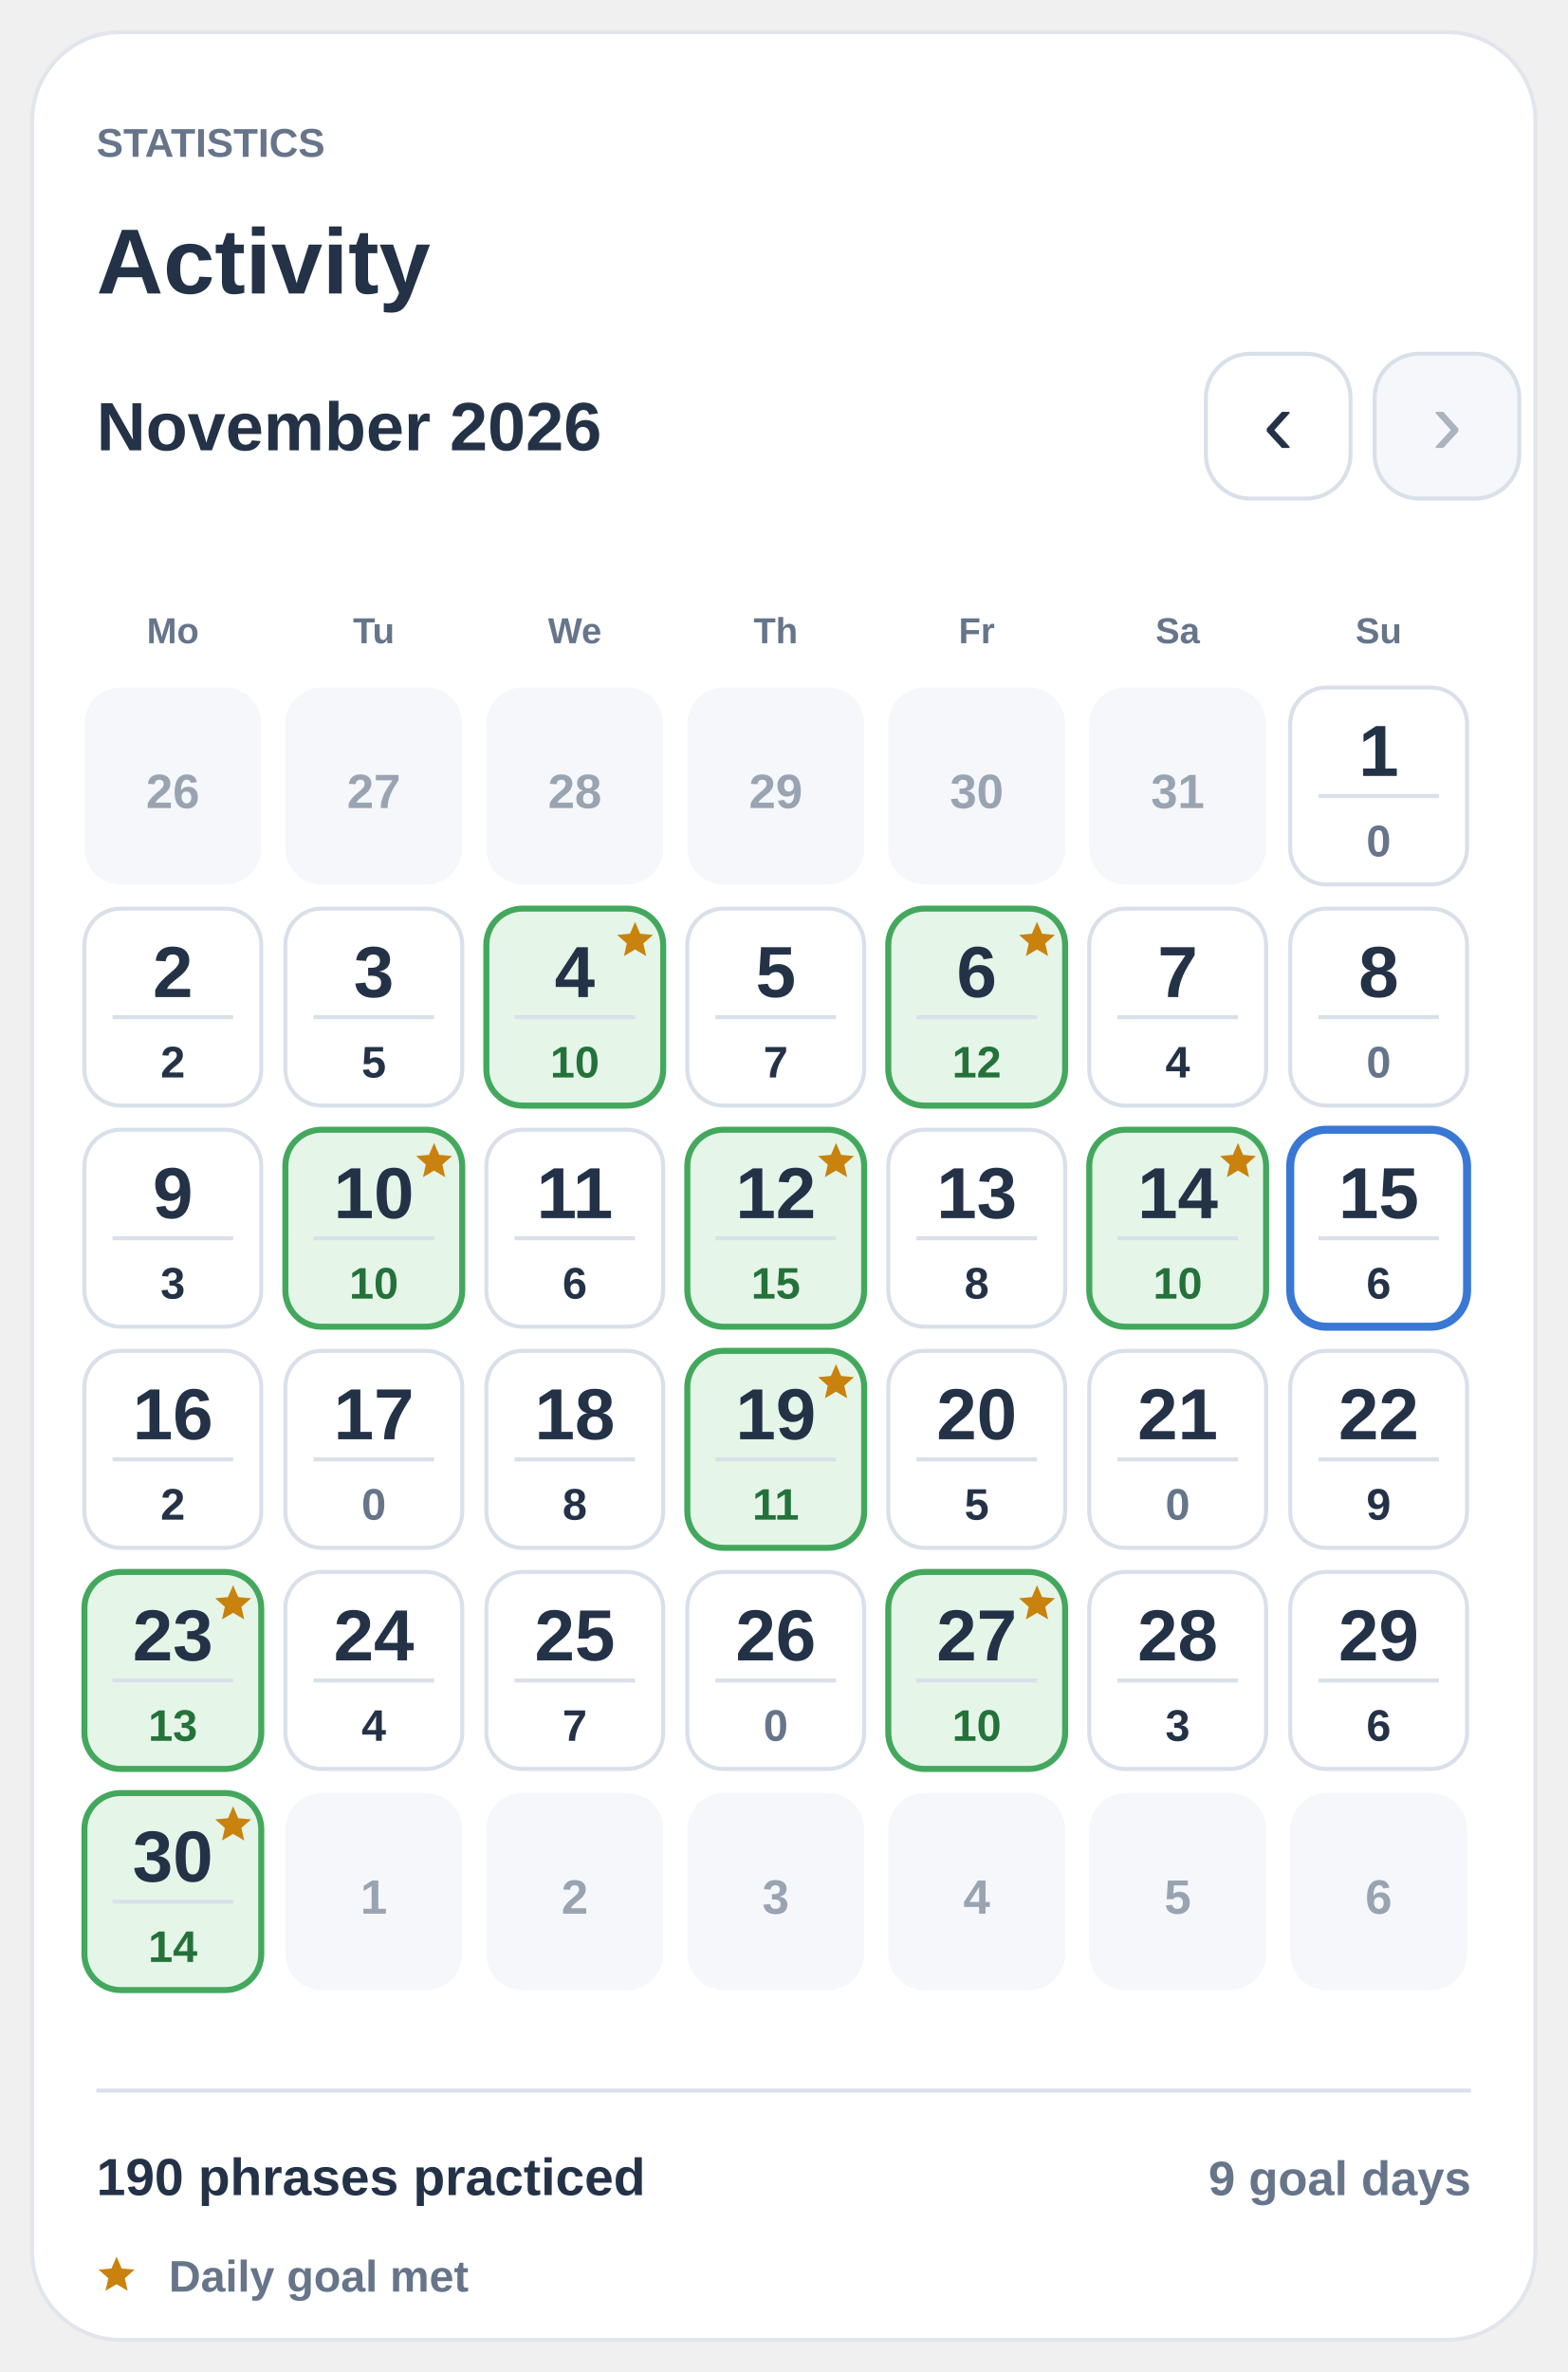
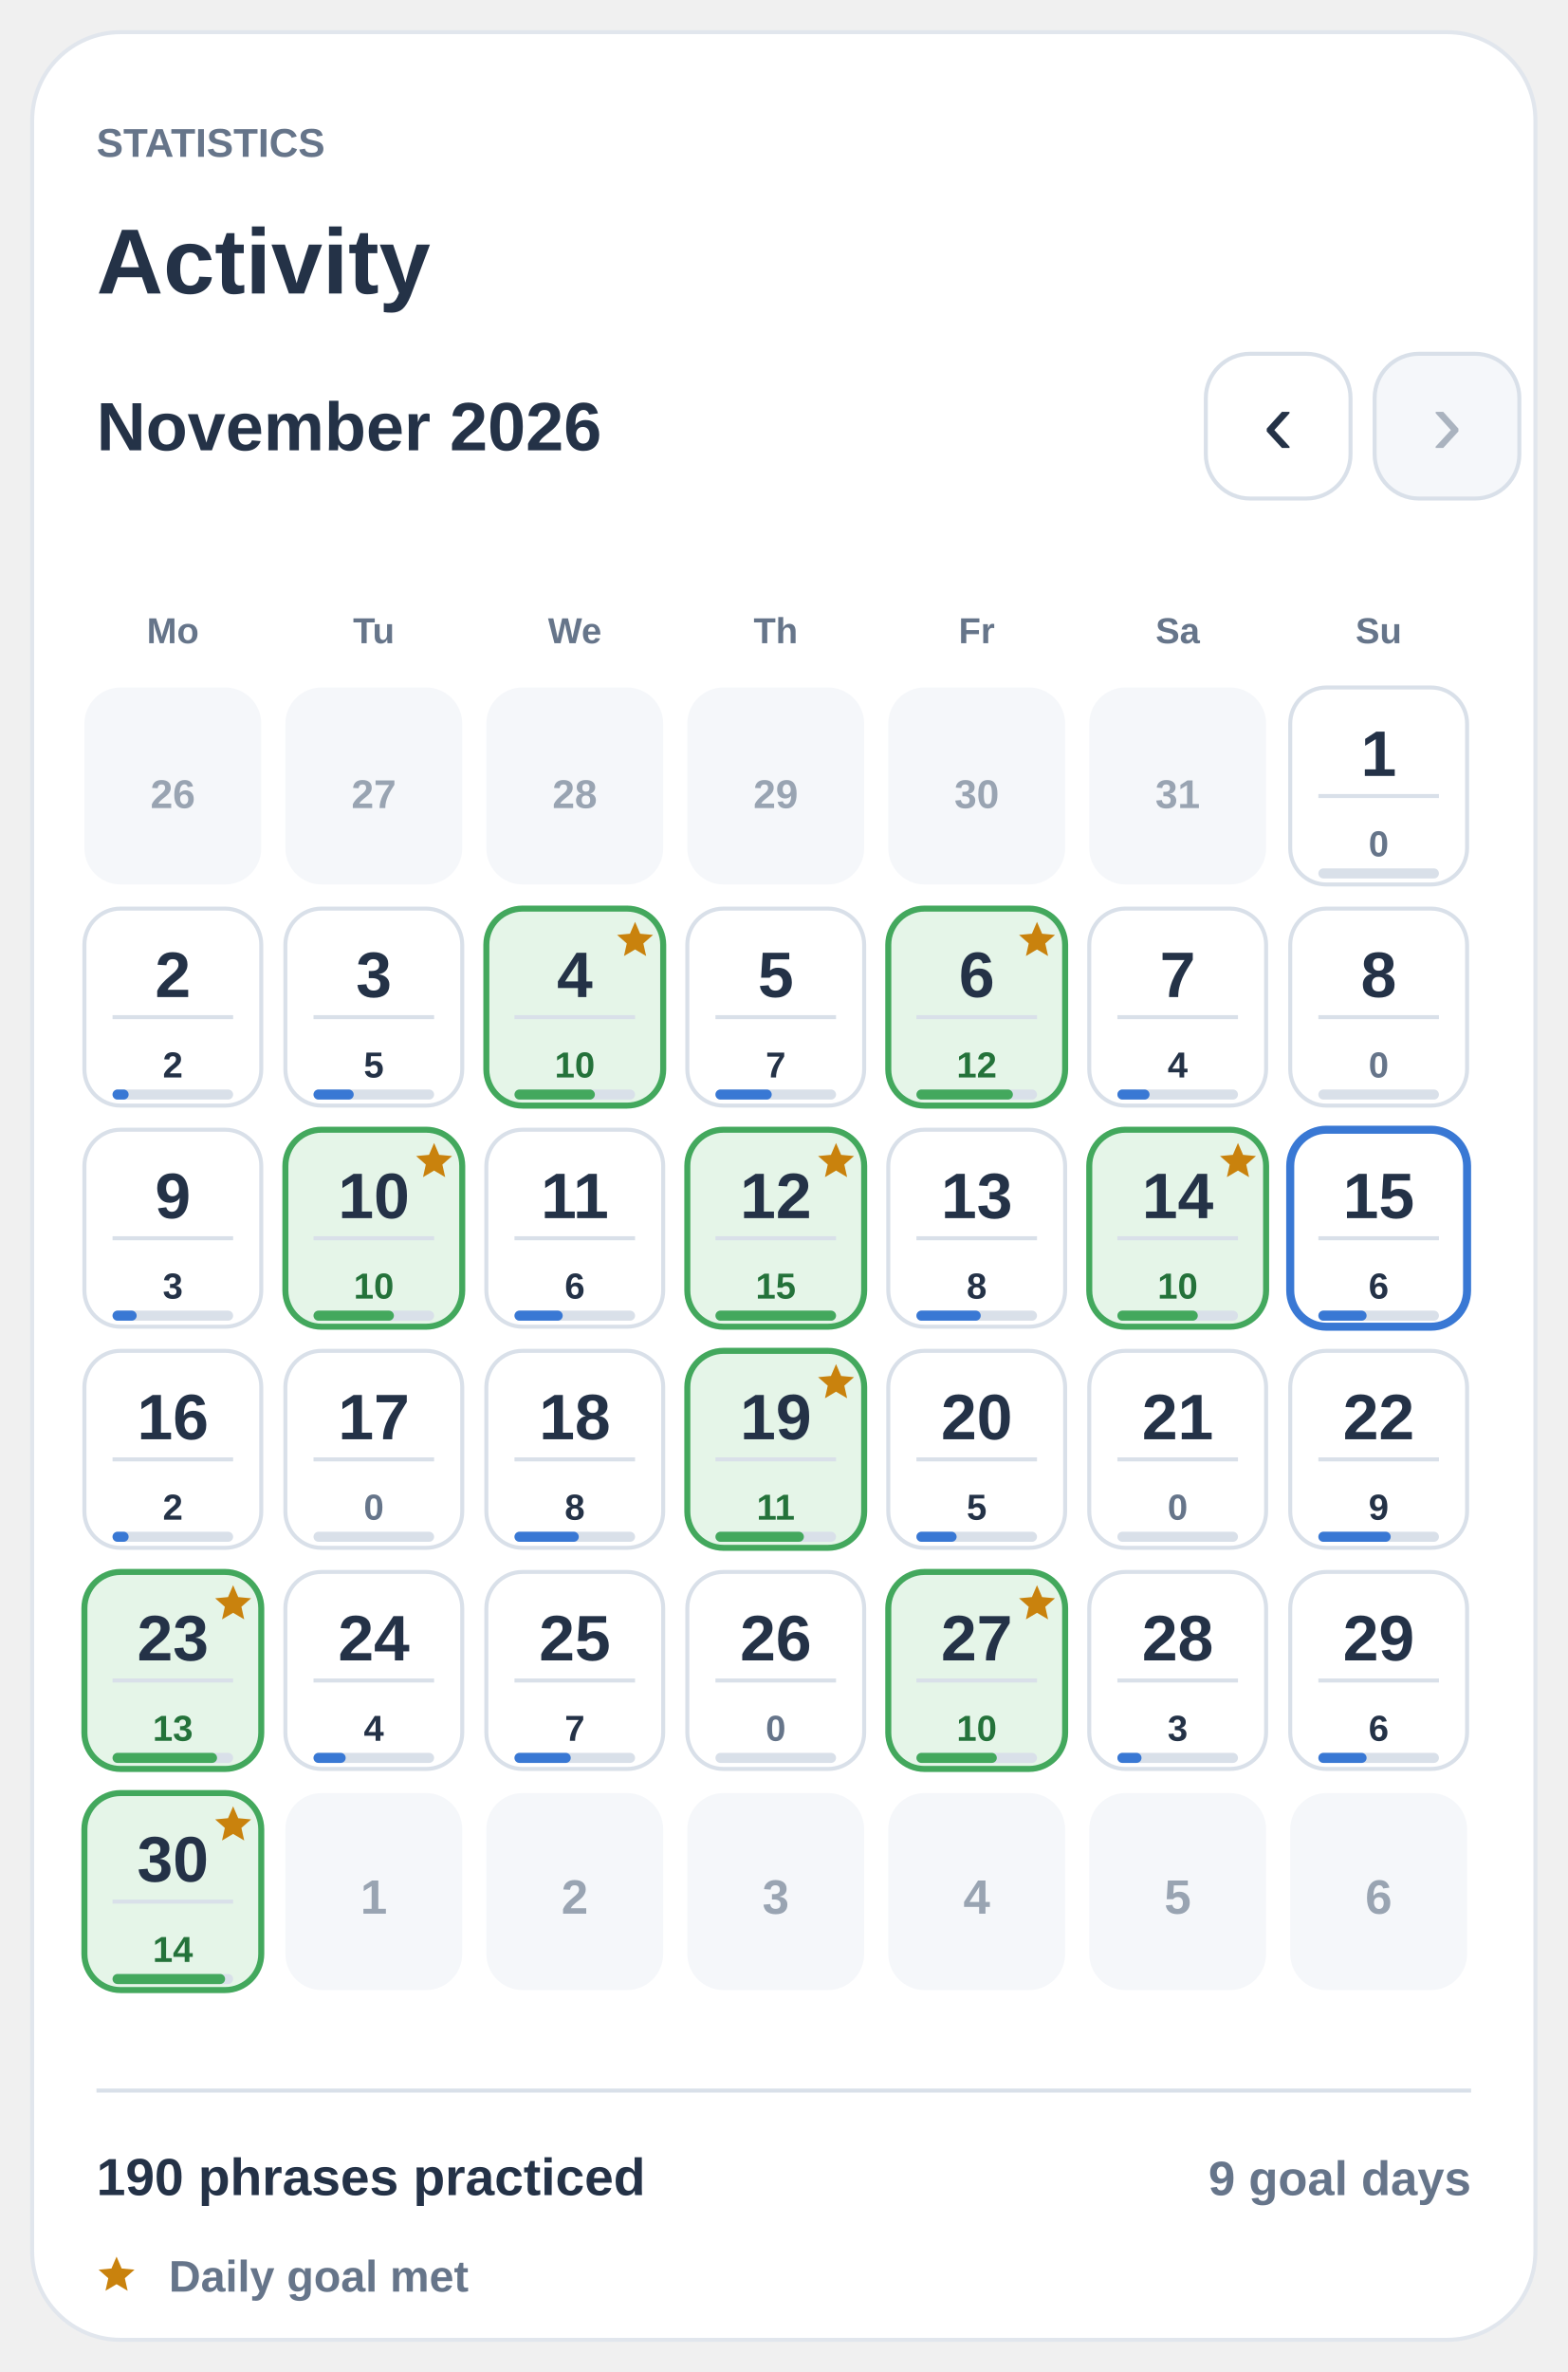
<svg xmlns="http://www.w3.org/2000/svg" viewBox="0 0 390 590" role="img" aria-labelledby="title description">
  <rect x="8" y="8" width="374" height="574" rx="22" fill="#ffffff" stroke="#e1e6ed" />
  <text x="24" y="39" fill="#66758a" font-family="Arial,sans-serif" font-size="10" font-weight="700" text-anchor="start">STATISTICS</text>
  <text x="24" y="73" fill="#243247" font-family="Arial,sans-serif" font-size="23" font-weight="700" text-anchor="start">Activity</text>
  <text x="24" y="112" fill="#243247" font-family="Arial,sans-serif" font-size="17" font-weight="700" text-anchor="start">November 2026</text>
  <g role="group" aria-label="Month navigation">
    <rect x="300" y="88" width="36" height="36" rx="11" fill="#ffffff" stroke="#d9e0e9" />
    <text x="318" y="113" fill="#243247" font-family="Arial,sans-serif" font-size="23" font-weight="400" text-anchor="middle">‹</text>
    <rect x="342" y="88" width="36" height="36" rx="11" fill="#f5f7fa" stroke="#d9e0e9" />
    <text x="360" y="113" fill="#aab3bf" font-family="Arial,sans-serif" font-size="23" font-weight="400" text-anchor="middle">›</text>
  </g>
  <g role="grid" aria-label="November 2026 practice activity">
    <text x="43" y="160" fill="#66758a" font-family="Arial,sans-serif" font-size="9" font-weight="700" text-anchor="middle">Mo</text>
    <text x="93" y="160" fill="#66758a" font-family="Arial,sans-serif" font-size="9" font-weight="700" text-anchor="middle">Tu</text>
    <text x="143" y="160" fill="#66758a" font-family="Arial,sans-serif" font-size="9" font-weight="700" text-anchor="middle">We</text>
    <text x="193" y="160" fill="#66758a" font-family="Arial,sans-serif" font-size="9" font-weight="700" text-anchor="middle">Th</text>
    <text x="243" y="160" fill="#66758a" font-family="Arial,sans-serif" font-size="9" font-weight="700" text-anchor="middle">Fr</text>
    <text x="293" y="160" fill="#66758a" font-family="Arial,sans-serif" font-size="9" font-weight="700" text-anchor="middle">Sa</text>
    <text x="343" y="160" fill="#66758a" font-family="Arial,sans-serif" font-size="9" font-weight="700" text-anchor="middle">Su</text>
    <rect x="21" y="171" width="44" height="49" rx="9" fill="#f5f7fa" />
-     <text x="43" y="201" fill="#99a4b2" font-family="Arial,sans-serif" font-size="12" font-weight="600" text-anchor="middle">26</text>
+     <text x="43" y="201" fill="#99a4b2" font-family="Arial,sans-serif" font-size="10" font-weight="600" text-anchor="middle">26</text>
    <rect x="71" y="171" width="44" height="49" rx="9" fill="#f5f7fa" />
-     <text x="93" y="201" fill="#99a4b2" font-family="Arial,sans-serif" font-size="12" font-weight="600" text-anchor="middle">27</text>
+     <text x="93" y="201" fill="#99a4b2" font-family="Arial,sans-serif" font-size="10" font-weight="600" text-anchor="middle">27</text>
    <rect x="121" y="171" width="44" height="49" rx="9" fill="#f5f7fa" />
-     <text x="143" y="201" fill="#99a4b2" font-family="Arial,sans-serif" font-size="12" font-weight="600" text-anchor="middle">28</text>
+     <text x="143" y="201" fill="#99a4b2" font-family="Arial,sans-serif" font-size="10" font-weight="600" text-anchor="middle">28</text>
    <rect x="171" y="171" width="44" height="49" rx="9" fill="#f5f7fa" />
-     <text x="193" y="201" fill="#99a4b2" font-family="Arial,sans-serif" font-size="12" font-weight="600" text-anchor="middle">29</text>
+     <text x="193" y="201" fill="#99a4b2" font-family="Arial,sans-serif" font-size="10" font-weight="600" text-anchor="middle">29</text>
    <rect x="221" y="171" width="44" height="49" rx="9" fill="#f5f7fa" />
-     <text x="243" y="201" fill="#99a4b2" font-family="Arial,sans-serif" font-size="12" font-weight="600" text-anchor="middle">30</text>
+     <text x="243" y="201" fill="#99a4b2" font-family="Arial,sans-serif" font-size="10" font-weight="600" text-anchor="middle">30</text>
    <rect x="271" y="171" width="44" height="49" rx="9" fill="#f5f7fa" />
-     <text x="293" y="201" fill="#99a4b2" font-family="Arial,sans-serif" font-size="12" font-weight="600" text-anchor="middle">31</text>
+     <text x="293" y="201" fill="#99a4b2" font-family="Arial,sans-serif" font-size="10" font-weight="600" text-anchor="middle">31</text>
    <g role="gridcell" aria-label="November 1: 0 phrases">
      <rect x="321" y="171" width="44" height="49" rx="9" fill="#ffffff" stroke="#d9e0e9" stroke-width="1" />
-       <text x="343" y="193" fill="#243247" font-family="Arial,sans-serif" font-size="18" font-weight="700" text-anchor="middle">1</text>
+       <text x="343" y="193" fill="#243247" font-family="Arial,sans-serif" font-size="16" font-weight="700" text-anchor="middle">1</text>
      <path d="M328 198H358" stroke="#d9e0e9" />
-       <text x="343" y="213" fill="#66758a" font-family="Arial,sans-serif" font-size="11" font-weight="600" text-anchor="middle">0</text>
+       <text x="343" y="213" fill="#66758a" font-family="Arial,sans-serif" font-size="9" font-weight="600" text-anchor="middle">0</text>
+       <rect x="328" y="216" width="30" height="2.5" rx="1.25" fill="#d9e0e9" />
+       <rect x="328" y="216" width="0.0" height="2.5" rx="1.25" fill="#3978d4" />
    </g>
    <g role="gridcell" aria-label="November 2: 2 phrases">
      <rect x="21" y="226" width="44" height="49" rx="9" fill="#ffffff" stroke="#d9e0e9" stroke-width="1" />
-       <text x="43" y="248" fill="#243247" font-family="Arial,sans-serif" font-size="18" font-weight="700" text-anchor="middle">2</text>
+       <text x="43" y="248" fill="#243247" font-family="Arial,sans-serif" font-size="16" font-weight="700" text-anchor="middle">2</text>
      <path d="M28 253H58" stroke="#d9e0e9" />
-       <text x="43" y="268" fill="#243247" font-family="Arial,sans-serif" font-size="11" font-weight="600" text-anchor="middle">2</text>
+       <text x="43" y="268" fill="#243247" font-family="Arial,sans-serif" font-size="9" font-weight="600" text-anchor="middle">2</text>
+       <rect x="28" y="271" width="30" height="2.5" rx="1.25" fill="#d9e0e9" />
+       <rect x="28" y="271" width="4.0" height="2.5" rx="1.25" fill="#3978d4" />
    </g>
    <g role="gridcell" aria-label="November 3: 5 phrases">
      <rect x="71" y="226" width="44" height="49" rx="9" fill="#ffffff" stroke="#d9e0e9" stroke-width="1" />
-       <text x="93" y="248" fill="#243247" font-family="Arial,sans-serif" font-size="18" font-weight="700" text-anchor="middle">3</text>
+       <text x="93" y="248" fill="#243247" font-family="Arial,sans-serif" font-size="16" font-weight="700" text-anchor="middle">3</text>
      <path d="M78 253H108" stroke="#d9e0e9" />
-       <text x="93" y="268" fill="#243247" font-family="Arial,sans-serif" font-size="11" font-weight="600" text-anchor="middle">5</text>
+       <text x="93" y="268" fill="#243247" font-family="Arial,sans-serif" font-size="9" font-weight="600" text-anchor="middle">5</text>
+       <rect x="78" y="271" width="30" height="2.5" rx="1.25" fill="#d9e0e9" />
+       <rect x="78" y="271" width="10.0" height="2.5" rx="1.25" fill="#3978d4" />
    </g>
    <g role="gridcell" aria-label="November 4: 10 phrases, daily goal met">
      <rect x="121" y="226" width="44" height="49" rx="9" fill="#e5f5e8" stroke="#43a85d" stroke-width="1.5" />
-       <text x="143" y="248" fill="#243247" font-family="Arial,sans-serif" font-size="18" font-weight="700" text-anchor="middle">4</text>
+       <text x="143" y="248" fill="#243247" font-family="Arial,sans-serif" font-size="16" font-weight="700" text-anchor="middle">4</text>
      <path d="M128 253H158" stroke="#d9e0e9" />
-       <text x="143" y="268" fill="#24723a" font-family="Arial,sans-serif" font-size="11" font-weight="600" text-anchor="middle">10</text>
+       <text x="143" y="268" fill="#24723a" font-family="Arial,sans-serif" font-size="9" font-weight="600" text-anchor="middle">10</text>
      <polygon points="158.00,229.30 159.27,232.25 162.47,232.55 160.06,234.67 160.76,237.80 158.00,236.16 155.24,237.80 155.94,234.67 153.53,232.55 156.73,232.25" fill="#c9820d" aria-hidden="true" />
+       <rect x="128" y="271" width="30" height="2.5" rx="1.25" fill="#d9e0e9" />
+       <rect x="128" y="271" width="20.0" height="2.5" rx="1.25" fill="#43a85d" />
    </g>
    <g role="gridcell" aria-label="November 5: 7 phrases">
      <rect x="171" y="226" width="44" height="49" rx="9" fill="#ffffff" stroke="#d9e0e9" stroke-width="1" />
-       <text x="193" y="248" fill="#243247" font-family="Arial,sans-serif" font-size="18" font-weight="700" text-anchor="middle">5</text>
+       <text x="193" y="248" fill="#243247" font-family="Arial,sans-serif" font-size="16" font-weight="700" text-anchor="middle">5</text>
      <path d="M178 253H208" stroke="#d9e0e9" />
-       <text x="193" y="268" fill="#243247" font-family="Arial,sans-serif" font-size="11" font-weight="600" text-anchor="middle">7</text>
+       <text x="193" y="268" fill="#243247" font-family="Arial,sans-serif" font-size="9" font-weight="600" text-anchor="middle">7</text>
+       <rect x="178" y="271" width="30" height="2.5" rx="1.25" fill="#d9e0e9" />
+       <rect x="178" y="271" width="14.0" height="2.5" rx="1.25" fill="#3978d4" />
    </g>
    <g role="gridcell" aria-label="November 6: 12 phrases, daily goal met">
      <rect x="221" y="226" width="44" height="49" rx="9" fill="#e5f5e8" stroke="#43a85d" stroke-width="1.5" />
-       <text x="243" y="248" fill="#243247" font-family="Arial,sans-serif" font-size="18" font-weight="700" text-anchor="middle">6</text>
+       <text x="243" y="248" fill="#243247" font-family="Arial,sans-serif" font-size="16" font-weight="700" text-anchor="middle">6</text>
      <path d="M228 253H258" stroke="#d9e0e9" />
-       <text x="243" y="268" fill="#24723a" font-family="Arial,sans-serif" font-size="11" font-weight="600" text-anchor="middle">12</text>
+       <text x="243" y="268" fill="#24723a" font-family="Arial,sans-serif" font-size="9" font-weight="600" text-anchor="middle">12</text>
      <polygon points="258.00,229.30 259.27,232.25 262.47,232.55 260.06,234.67 260.76,237.80 258.00,236.16 255.24,237.80 255.94,234.67 253.53,232.55 256.73,232.25" fill="#c9820d" aria-hidden="true" />
+       <rect x="228" y="271" width="30" height="2.5" rx="1.25" fill="#d9e0e9" />
+       <rect x="228" y="271" width="24.0" height="2.5" rx="1.25" fill="#43a85d" />
    </g>
    <g role="gridcell" aria-label="November 7: 4 phrases">
      <rect x="271" y="226" width="44" height="49" rx="9" fill="#ffffff" stroke="#d9e0e9" stroke-width="1" />
-       <text x="293" y="248" fill="#243247" font-family="Arial,sans-serif" font-size="18" font-weight="700" text-anchor="middle">7</text>
+       <text x="293" y="248" fill="#243247" font-family="Arial,sans-serif" font-size="16" font-weight="700" text-anchor="middle">7</text>
      <path d="M278 253H308" stroke="#d9e0e9" />
-       <text x="293" y="268" fill="#243247" font-family="Arial,sans-serif" font-size="11" font-weight="600" text-anchor="middle">4</text>
+       <text x="293" y="268" fill="#243247" font-family="Arial,sans-serif" font-size="9" font-weight="600" text-anchor="middle">4</text>
+       <rect x="278" y="271" width="30" height="2.5" rx="1.25" fill="#d9e0e9" />
+       <rect x="278" y="271" width="8.0" height="2.5" rx="1.25" fill="#3978d4" />
    </g>
    <g role="gridcell" aria-label="November 8: 0 phrases">
      <rect x="321" y="226" width="44" height="49" rx="9" fill="#ffffff" stroke="#d9e0e9" stroke-width="1" />
-       <text x="343" y="248" fill="#243247" font-family="Arial,sans-serif" font-size="18" font-weight="700" text-anchor="middle">8</text>
+       <text x="343" y="248" fill="#243247" font-family="Arial,sans-serif" font-size="16" font-weight="700" text-anchor="middle">8</text>
      <path d="M328 253H358" stroke="#d9e0e9" />
-       <text x="343" y="268" fill="#66758a" font-family="Arial,sans-serif" font-size="11" font-weight="600" text-anchor="middle">0</text>
+       <text x="343" y="268" fill="#66758a" font-family="Arial,sans-serif" font-size="9" font-weight="600" text-anchor="middle">0</text>
+       <rect x="328" y="271" width="30" height="2.5" rx="1.25" fill="#d9e0e9" />
+       <rect x="328" y="271" width="0.0" height="2.5" rx="1.25" fill="#3978d4" />
    </g>
    <g role="gridcell" aria-label="November 9: 3 phrases">
      <rect x="21" y="281" width="44" height="49" rx="9" fill="#ffffff" stroke="#d9e0e9" stroke-width="1" />
-       <text x="43" y="303" fill="#243247" font-family="Arial,sans-serif" font-size="18" font-weight="700" text-anchor="middle">9</text>
+       <text x="43" y="303" fill="#243247" font-family="Arial,sans-serif" font-size="16" font-weight="700" text-anchor="middle">9</text>
      <path d="M28 308H58" stroke="#d9e0e9" />
-       <text x="43" y="323" fill="#243247" font-family="Arial,sans-serif" font-size="11" font-weight="600" text-anchor="middle">3</text>
+       <text x="43" y="323" fill="#243247" font-family="Arial,sans-serif" font-size="9" font-weight="600" text-anchor="middle">3</text>
+       <rect x="28" y="326" width="30" height="2.5" rx="1.25" fill="#d9e0e9" />
+       <rect x="28" y="326" width="6.0" height="2.5" rx="1.25" fill="#3978d4" />
    </g>
    <g role="gridcell" aria-label="November 10: 10 phrases, daily goal met">
      <rect x="71" y="281" width="44" height="49" rx="9" fill="#e5f5e8" stroke="#43a85d" stroke-width="1.5" />
-       <text x="93" y="303" fill="#243247" font-family="Arial,sans-serif" font-size="18" font-weight="700" text-anchor="middle">10</text>
+       <text x="93" y="303" fill="#243247" font-family="Arial,sans-serif" font-size="16" font-weight="700" text-anchor="middle">10</text>
      <path d="M78 308H108" stroke="#d9e0e9" />
-       <text x="93" y="323" fill="#24723a" font-family="Arial,sans-serif" font-size="11" font-weight="600" text-anchor="middle">10</text>
+       <text x="93" y="323" fill="#24723a" font-family="Arial,sans-serif" font-size="9" font-weight="600" text-anchor="middle">10</text>
      <polygon points="108.00,284.30 109.27,287.25 112.47,287.55 110.06,289.67 110.76,292.80 108.00,291.16 105.24,292.80 105.94,289.67 103.53,287.55 106.73,287.25" fill="#c9820d" aria-hidden="true" />
+       <rect x="78" y="326" width="30" height="2.5" rx="1.25" fill="#d9e0e9" />
+       <rect x="78" y="326" width="20.0" height="2.5" rx="1.25" fill="#43a85d" />
    </g>
    <g role="gridcell" aria-label="November 11: 6 phrases">
      <rect x="121" y="281" width="44" height="49" rx="9" fill="#ffffff" stroke="#d9e0e9" stroke-width="1" />
-       <text x="143" y="303" fill="#243247" font-family="Arial,sans-serif" font-size="18" font-weight="700" text-anchor="middle">11</text>
+       <text x="143" y="303" fill="#243247" font-family="Arial,sans-serif" font-size="16" font-weight="700" text-anchor="middle">11</text>
      <path d="M128 308H158" stroke="#d9e0e9" />
-       <text x="143" y="323" fill="#243247" font-family="Arial,sans-serif" font-size="11" font-weight="600" text-anchor="middle">6</text>
+       <text x="143" y="323" fill="#243247" font-family="Arial,sans-serif" font-size="9" font-weight="600" text-anchor="middle">6</text>
+       <rect x="128" y="326" width="30" height="2.5" rx="1.25" fill="#d9e0e9" />
+       <rect x="128" y="326" width="12.0" height="2.5" rx="1.25" fill="#3978d4" />
    </g>
    <g role="gridcell" aria-label="November 12: 15 phrases, daily goal met">
      <rect x="171" y="281" width="44" height="49" rx="9" fill="#e5f5e8" stroke="#43a85d" stroke-width="1.5" />
-       <text x="193" y="303" fill="#243247" font-family="Arial,sans-serif" font-size="18" font-weight="700" text-anchor="middle">12</text>
+       <text x="193" y="303" fill="#243247" font-family="Arial,sans-serif" font-size="16" font-weight="700" text-anchor="middle">12</text>
      <path d="M178 308H208" stroke="#d9e0e9" />
-       <text x="193" y="323" fill="#24723a" font-family="Arial,sans-serif" font-size="11" font-weight="600" text-anchor="middle">15</text>
+       <text x="193" y="323" fill="#24723a" font-family="Arial,sans-serif" font-size="9" font-weight="600" text-anchor="middle">15</text>
      <polygon points="208.00,284.30 209.27,287.25 212.47,287.55 210.06,289.67 210.76,292.80 208.00,291.16 205.24,292.80 205.94,289.67 203.53,287.55 206.73,287.25" fill="#c9820d" aria-hidden="true" />
+       <rect x="178" y="326" width="30" height="2.5" rx="1.25" fill="#d9e0e9" />
+       <rect x="178" y="326" width="30.0" height="2.5" rx="1.25" fill="#43a85d" />
    </g>
    <g role="gridcell" aria-label="November 13: 8 phrases">
      <rect x="221" y="281" width="44" height="49" rx="9" fill="#ffffff" stroke="#d9e0e9" stroke-width="1" />
-       <text x="243" y="303" fill="#243247" font-family="Arial,sans-serif" font-size="18" font-weight="700" text-anchor="middle">13</text>
+       <text x="243" y="303" fill="#243247" font-family="Arial,sans-serif" font-size="16" font-weight="700" text-anchor="middle">13</text>
      <path d="M228 308H258" stroke="#d9e0e9" />
-       <text x="243" y="323" fill="#243247" font-family="Arial,sans-serif" font-size="11" font-weight="600" text-anchor="middle">8</text>
+       <text x="243" y="323" fill="#243247" font-family="Arial,sans-serif" font-size="9" font-weight="600" text-anchor="middle">8</text>
+       <rect x="228" y="326" width="30" height="2.5" rx="1.25" fill="#d9e0e9" />
+       <rect x="228" y="326" width="16.0" height="2.5" rx="1.25" fill="#3978d4" />
    </g>
    <g role="gridcell" aria-label="November 14: 10 phrases, daily goal met">
      <rect x="271" y="281" width="44" height="49" rx="9" fill="#e5f5e8" stroke="#43a85d" stroke-width="1.5" />
-       <text x="293" y="303" fill="#243247" font-family="Arial,sans-serif" font-size="18" font-weight="700" text-anchor="middle">14</text>
+       <text x="293" y="303" fill="#243247" font-family="Arial,sans-serif" font-size="16" font-weight="700" text-anchor="middle">14</text>
      <path d="M278 308H308" stroke="#d9e0e9" />
-       <text x="293" y="323" fill="#24723a" font-family="Arial,sans-serif" font-size="11" font-weight="600" text-anchor="middle">10</text>
+       <text x="293" y="323" fill="#24723a" font-family="Arial,sans-serif" font-size="9" font-weight="600" text-anchor="middle">10</text>
      <polygon points="308.00,284.30 309.27,287.25 312.47,287.55 310.06,289.67 310.76,292.80 308.00,291.16 305.24,292.80 305.94,289.67 303.53,287.55 306.73,287.25" fill="#c9820d" aria-hidden="true" />
+       <rect x="278" y="326" width="30" height="2.5" rx="1.25" fill="#d9e0e9" />
+       <rect x="278" y="326" width="20.0" height="2.5" rx="1.25" fill="#43a85d" />
    </g>
    <g role="gridcell" aria-label="November 15: 6 phrases, today">
      <rect x="321" y="281" width="44" height="49" rx="9" fill="#ffffff" stroke="#3978d4" stroke-width="2" />
-       <text x="343" y="303" fill="#243247" font-family="Arial,sans-serif" font-size="18" font-weight="700" text-anchor="middle">15</text>
+       <text x="343" y="303" fill="#243247" font-family="Arial,sans-serif" font-size="16" font-weight="700" text-anchor="middle">15</text>
      <path d="M328 308H358" stroke="#d9e0e9" />
-       <text x="343" y="323" fill="#243247" font-family="Arial,sans-serif" font-size="11" font-weight="600" text-anchor="middle">6</text>
+       <text x="343" y="323" fill="#243247" font-family="Arial,sans-serif" font-size="9" font-weight="600" text-anchor="middle">6</text>
+       <rect x="328" y="326" width="30" height="2.5" rx="1.25" fill="#d9e0e9" />
+       <rect x="328" y="326" width="12.0" height="2.5" rx="1.25" fill="#3978d4" />
    </g>
    <g role="gridcell" aria-label="November 16: 2 phrases">
      <rect x="21" y="336" width="44" height="49" rx="9" fill="#ffffff" stroke="#d9e0e9" stroke-width="1" />
-       <text x="43" y="358" fill="#243247" font-family="Arial,sans-serif" font-size="18" font-weight="700" text-anchor="middle">16</text>
+       <text x="43" y="358" fill="#243247" font-family="Arial,sans-serif" font-size="16" font-weight="700" text-anchor="middle">16</text>
      <path d="M28 363H58" stroke="#d9e0e9" />
-       <text x="43" y="378" fill="#243247" font-family="Arial,sans-serif" font-size="11" font-weight="600" text-anchor="middle">2</text>
+       <text x="43" y="378" fill="#243247" font-family="Arial,sans-serif" font-size="9" font-weight="600" text-anchor="middle">2</text>
+       <rect x="28" y="381" width="30" height="2.5" rx="1.25" fill="#d9e0e9" />
+       <rect x="28" y="381" width="4.0" height="2.5" rx="1.25" fill="#3978d4" />
    </g>
    <g role="gridcell" aria-label="November 17: 0 phrases">
      <rect x="71" y="336" width="44" height="49" rx="9" fill="#ffffff" stroke="#d9e0e9" stroke-width="1" />
-       <text x="93" y="358" fill="#243247" font-family="Arial,sans-serif" font-size="18" font-weight="700" text-anchor="middle">17</text>
+       <text x="93" y="358" fill="#243247" font-family="Arial,sans-serif" font-size="16" font-weight="700" text-anchor="middle">17</text>
      <path d="M78 363H108" stroke="#d9e0e9" />
-       <text x="93" y="378" fill="#66758a" font-family="Arial,sans-serif" font-size="11" font-weight="600" text-anchor="middle">0</text>
+       <text x="93" y="378" fill="#66758a" font-family="Arial,sans-serif" font-size="9" font-weight="600" text-anchor="middle">0</text>
+       <rect x="78" y="381" width="30" height="2.5" rx="1.25" fill="#d9e0e9" />
+       <rect x="78" y="381" width="0.0" height="2.5" rx="1.25" fill="#3978d4" />
    </g>
    <g role="gridcell" aria-label="November 18: 8 phrases">
      <rect x="121" y="336" width="44" height="49" rx="9" fill="#ffffff" stroke="#d9e0e9" stroke-width="1" />
-       <text x="143" y="358" fill="#243247" font-family="Arial,sans-serif" font-size="18" font-weight="700" text-anchor="middle">18</text>
+       <text x="143" y="358" fill="#243247" font-family="Arial,sans-serif" font-size="16" font-weight="700" text-anchor="middle">18</text>
      <path d="M128 363H158" stroke="#d9e0e9" />
-       <text x="143" y="378" fill="#243247" font-family="Arial,sans-serif" font-size="11" font-weight="600" text-anchor="middle">8</text>
+       <text x="143" y="378" fill="#243247" font-family="Arial,sans-serif" font-size="9" font-weight="600" text-anchor="middle">8</text>
+       <rect x="128" y="381" width="30" height="2.5" rx="1.25" fill="#d9e0e9" />
+       <rect x="128" y="381" width="16.0" height="2.5" rx="1.25" fill="#3978d4" />
    </g>
    <g role="gridcell" aria-label="November 19: 11 phrases, daily goal met">
      <rect x="171" y="336" width="44" height="49" rx="9" fill="#e5f5e8" stroke="#43a85d" stroke-width="1.5" />
-       <text x="193" y="358" fill="#243247" font-family="Arial,sans-serif" font-size="18" font-weight="700" text-anchor="middle">19</text>
+       <text x="193" y="358" fill="#243247" font-family="Arial,sans-serif" font-size="16" font-weight="700" text-anchor="middle">19</text>
      <path d="M178 363H208" stroke="#d9e0e9" />
-       <text x="193" y="378" fill="#24723a" font-family="Arial,sans-serif" font-size="11" font-weight="600" text-anchor="middle">11</text>
+       <text x="193" y="378" fill="#24723a" font-family="Arial,sans-serif" font-size="9" font-weight="600" text-anchor="middle">11</text>
      <polygon points="208.00,339.30 209.27,342.25 212.47,342.55 210.06,344.67 210.76,347.80 208.00,346.16 205.24,347.80 205.94,344.67 203.53,342.55 206.73,342.25" fill="#c9820d" aria-hidden="true" />
+       <rect x="178" y="381" width="30" height="2.5" rx="1.25" fill="#d9e0e9" />
+       <rect x="178" y="381" width="22.0" height="2.5" rx="1.25" fill="#43a85d" />
    </g>
    <g role="gridcell" aria-label="November 20: 5 phrases">
      <rect x="221" y="336" width="44" height="49" rx="9" fill="#ffffff" stroke="#d9e0e9" stroke-width="1" />
-       <text x="243" y="358" fill="#243247" font-family="Arial,sans-serif" font-size="18" font-weight="700" text-anchor="middle">20</text>
+       <text x="243" y="358" fill="#243247" font-family="Arial,sans-serif" font-size="16" font-weight="700" text-anchor="middle">20</text>
      <path d="M228 363H258" stroke="#d9e0e9" />
-       <text x="243" y="378" fill="#243247" font-family="Arial,sans-serif" font-size="11" font-weight="600" text-anchor="middle">5</text>
+       <text x="243" y="378" fill="#243247" font-family="Arial,sans-serif" font-size="9" font-weight="600" text-anchor="middle">5</text>
+       <rect x="228" y="381" width="30" height="2.5" rx="1.25" fill="#d9e0e9" />
+       <rect x="228" y="381" width="10.0" height="2.5" rx="1.25" fill="#3978d4" />
    </g>
    <g role="gridcell" aria-label="November 21: 0 phrases">
      <rect x="271" y="336" width="44" height="49" rx="9" fill="#ffffff" stroke="#d9e0e9" stroke-width="1" />
-       <text x="293" y="358" fill="#243247" font-family="Arial,sans-serif" font-size="18" font-weight="700" text-anchor="middle">21</text>
+       <text x="293" y="358" fill="#243247" font-family="Arial,sans-serif" font-size="16" font-weight="700" text-anchor="middle">21</text>
      <path d="M278 363H308" stroke="#d9e0e9" />
-       <text x="293" y="378" fill="#66758a" font-family="Arial,sans-serif" font-size="11" font-weight="600" text-anchor="middle">0</text>
+       <text x="293" y="378" fill="#66758a" font-family="Arial,sans-serif" font-size="9" font-weight="600" text-anchor="middle">0</text>
+       <rect x="278" y="381" width="30" height="2.5" rx="1.25" fill="#d9e0e9" />
+       <rect x="278" y="381" width="0.0" height="2.5" rx="1.25" fill="#3978d4" />
    </g>
    <g role="gridcell" aria-label="November 22: 9 phrases">
      <rect x="321" y="336" width="44" height="49" rx="9" fill="#ffffff" stroke="#d9e0e9" stroke-width="1" />
-       <text x="343" y="358" fill="#243247" font-family="Arial,sans-serif" font-size="18" font-weight="700" text-anchor="middle">22</text>
+       <text x="343" y="358" fill="#243247" font-family="Arial,sans-serif" font-size="16" font-weight="700" text-anchor="middle">22</text>
      <path d="M328 363H358" stroke="#d9e0e9" />
-       <text x="343" y="378" fill="#243247" font-family="Arial,sans-serif" font-size="11" font-weight="600" text-anchor="middle">9</text>
+       <text x="343" y="378" fill="#243247" font-family="Arial,sans-serif" font-size="9" font-weight="600" text-anchor="middle">9</text>
+       <rect x="328" y="381" width="30" height="2.5" rx="1.25" fill="#d9e0e9" />
+       <rect x="328" y="381" width="18.0" height="2.5" rx="1.25" fill="#3978d4" />
    </g>
    <g role="gridcell" aria-label="November 23: 13 phrases, daily goal met">
      <rect x="21" y="391" width="44" height="49" rx="9" fill="#e5f5e8" stroke="#43a85d" stroke-width="1.5" />
-       <text x="43" y="413" fill="#243247" font-family="Arial,sans-serif" font-size="18" font-weight="700" text-anchor="middle">23</text>
+       <text x="43" y="413" fill="#243247" font-family="Arial,sans-serif" font-size="16" font-weight="700" text-anchor="middle">23</text>
      <path d="M28 418H58" stroke="#d9e0e9" />
-       <text x="43" y="433" fill="#24723a" font-family="Arial,sans-serif" font-size="11" font-weight="600" text-anchor="middle">13</text>
+       <text x="43" y="433" fill="#24723a" font-family="Arial,sans-serif" font-size="9" font-weight="600" text-anchor="middle">13</text>
      <polygon points="58.00,394.30 59.27,397.25 62.47,397.55 60.06,399.67 60.76,402.80 58.00,401.16 55.24,402.80 55.94,399.67 53.53,397.55 56.73,397.25" fill="#c9820d" aria-hidden="true" />
+       <rect x="28" y="436" width="30" height="2.5" rx="1.25" fill="#d9e0e9" />
+       <rect x="28" y="436" width="26.0" height="2.5" rx="1.25" fill="#43a85d" />
    </g>
    <g role="gridcell" aria-label="November 24: 4 phrases">
      <rect x="71" y="391" width="44" height="49" rx="9" fill="#ffffff" stroke="#d9e0e9" stroke-width="1" />
-       <text x="93" y="413" fill="#243247" font-family="Arial,sans-serif" font-size="18" font-weight="700" text-anchor="middle">24</text>
+       <text x="93" y="413" fill="#243247" font-family="Arial,sans-serif" font-size="16" font-weight="700" text-anchor="middle">24</text>
      <path d="M78 418H108" stroke="#d9e0e9" />
-       <text x="93" y="433" fill="#243247" font-family="Arial,sans-serif" font-size="11" font-weight="600" text-anchor="middle">4</text>
+       <text x="93" y="433" fill="#243247" font-family="Arial,sans-serif" font-size="9" font-weight="600" text-anchor="middle">4</text>
+       <rect x="78" y="436" width="30" height="2.5" rx="1.25" fill="#d9e0e9" />
+       <rect x="78" y="436" width="8.0" height="2.5" rx="1.25" fill="#3978d4" />
    </g>
    <g role="gridcell" aria-label="November 25: 7 phrases">
      <rect x="121" y="391" width="44" height="49" rx="9" fill="#ffffff" stroke="#d9e0e9" stroke-width="1" />
-       <text x="143" y="413" fill="#243247" font-family="Arial,sans-serif" font-size="18" font-weight="700" text-anchor="middle">25</text>
+       <text x="143" y="413" fill="#243247" font-family="Arial,sans-serif" font-size="16" font-weight="700" text-anchor="middle">25</text>
      <path d="M128 418H158" stroke="#d9e0e9" />
-       <text x="143" y="433" fill="#243247" font-family="Arial,sans-serif" font-size="11" font-weight="600" text-anchor="middle">7</text>
+       <text x="143" y="433" fill="#243247" font-family="Arial,sans-serif" font-size="9" font-weight="600" text-anchor="middle">7</text>
+       <rect x="128" y="436" width="30" height="2.5" rx="1.25" fill="#d9e0e9" />
+       <rect x="128" y="436" width="14.0" height="2.5" rx="1.25" fill="#3978d4" />
    </g>
    <g role="gridcell" aria-label="November 26: 0 phrases">
      <rect x="171" y="391" width="44" height="49" rx="9" fill="#ffffff" stroke="#d9e0e9" stroke-width="1" />
-       <text x="193" y="413" fill="#243247" font-family="Arial,sans-serif" font-size="18" font-weight="700" text-anchor="middle">26</text>
+       <text x="193" y="413" fill="#243247" font-family="Arial,sans-serif" font-size="16" font-weight="700" text-anchor="middle">26</text>
      <path d="M178 418H208" stroke="#d9e0e9" />
-       <text x="193" y="433" fill="#66758a" font-family="Arial,sans-serif" font-size="11" font-weight="600" text-anchor="middle">0</text>
+       <text x="193" y="433" fill="#66758a" font-family="Arial,sans-serif" font-size="9" font-weight="600" text-anchor="middle">0</text>
+       <rect x="178" y="436" width="30" height="2.5" rx="1.25" fill="#d9e0e9" />
+       <rect x="178" y="436" width="0.0" height="2.5" rx="1.25" fill="#3978d4" />
    </g>
    <g role="gridcell" aria-label="November 27: 10 phrases, daily goal met">
      <rect x="221" y="391" width="44" height="49" rx="9" fill="#e5f5e8" stroke="#43a85d" stroke-width="1.5" />
-       <text x="243" y="413" fill="#243247" font-family="Arial,sans-serif" font-size="18" font-weight="700" text-anchor="middle">27</text>
+       <text x="243" y="413" fill="#243247" font-family="Arial,sans-serif" font-size="16" font-weight="700" text-anchor="middle">27</text>
      <path d="M228 418H258" stroke="#d9e0e9" />
-       <text x="243" y="433" fill="#24723a" font-family="Arial,sans-serif" font-size="11" font-weight="600" text-anchor="middle">10</text>
+       <text x="243" y="433" fill="#24723a" font-family="Arial,sans-serif" font-size="9" font-weight="600" text-anchor="middle">10</text>
      <polygon points="258.00,394.30 259.27,397.25 262.47,397.55 260.06,399.67 260.76,402.80 258.00,401.16 255.24,402.80 255.94,399.67 253.53,397.55 256.73,397.25" fill="#c9820d" aria-hidden="true" />
+       <rect x="228" y="436" width="30" height="2.5" rx="1.25" fill="#d9e0e9" />
+       <rect x="228" y="436" width="20.0" height="2.5" rx="1.25" fill="#43a85d" />
    </g>
    <g role="gridcell" aria-label="November 28: 3 phrases">
      <rect x="271" y="391" width="44" height="49" rx="9" fill="#ffffff" stroke="#d9e0e9" stroke-width="1" />
-       <text x="293" y="413" fill="#243247" font-family="Arial,sans-serif" font-size="18" font-weight="700" text-anchor="middle">28</text>
+       <text x="293" y="413" fill="#243247" font-family="Arial,sans-serif" font-size="16" font-weight="700" text-anchor="middle">28</text>
      <path d="M278 418H308" stroke="#d9e0e9" />
-       <text x="293" y="433" fill="#243247" font-family="Arial,sans-serif" font-size="11" font-weight="600" text-anchor="middle">3</text>
+       <text x="293" y="433" fill="#243247" font-family="Arial,sans-serif" font-size="9" font-weight="600" text-anchor="middle">3</text>
+       <rect x="278" y="436" width="30" height="2.5" rx="1.25" fill="#d9e0e9" />
+       <rect x="278" y="436" width="6.0" height="2.5" rx="1.25" fill="#3978d4" />
    </g>
    <g role="gridcell" aria-label="November 29: 6 phrases">
      <rect x="321" y="391" width="44" height="49" rx="9" fill="#ffffff" stroke="#d9e0e9" stroke-width="1" />
-       <text x="343" y="413" fill="#243247" font-family="Arial,sans-serif" font-size="18" font-weight="700" text-anchor="middle">29</text>
+       <text x="343" y="413" fill="#243247" font-family="Arial,sans-serif" font-size="16" font-weight="700" text-anchor="middle">29</text>
      <path d="M328 418H358" stroke="#d9e0e9" />
-       <text x="343" y="433" fill="#243247" font-family="Arial,sans-serif" font-size="11" font-weight="600" text-anchor="middle">6</text>
+       <text x="343" y="433" fill="#243247" font-family="Arial,sans-serif" font-size="9" font-weight="600" text-anchor="middle">6</text>
+       <rect x="328" y="436" width="30" height="2.5" rx="1.25" fill="#d9e0e9" />
+       <rect x="328" y="436" width="12.0" height="2.5" rx="1.25" fill="#3978d4" />
    </g>
    <g role="gridcell" aria-label="November 30: 14 phrases, daily goal met">
      <rect x="21" y="446" width="44" height="49" rx="9" fill="#e5f5e8" stroke="#43a85d" stroke-width="1.5" />
-       <text x="43" y="468" fill="#243247" font-family="Arial,sans-serif" font-size="18" font-weight="700" text-anchor="middle">30</text>
+       <text x="43" y="468" fill="#243247" font-family="Arial,sans-serif" font-size="16" font-weight="700" text-anchor="middle">30</text>
      <path d="M28 473H58" stroke="#d9e0e9" />
-       <text x="43" y="488" fill="#24723a" font-family="Arial,sans-serif" font-size="11" font-weight="600" text-anchor="middle">14</text>
+       <text x="43" y="488" fill="#24723a" font-family="Arial,sans-serif" font-size="9" font-weight="600" text-anchor="middle">14</text>
      <polygon points="58.00,449.30 59.27,452.25 62.47,452.55 60.06,454.67 60.76,457.80 58.00,456.16 55.24,457.80 55.94,454.67 53.53,452.55 56.73,452.25" fill="#c9820d" aria-hidden="true" />
+       <rect x="28" y="491" width="30" height="2.5" rx="1.25" fill="#d9e0e9" />
+       <rect x="28" y="491" width="28.0" height="2.5" rx="1.25" fill="#43a85d" />
    </g>
    <rect x="71" y="446" width="44" height="49" rx="9" fill="#f5f7fa" />
    <text x="93" y="476" fill="#99a4b2" font-family="Arial,sans-serif" font-size="12" font-weight="600" text-anchor="middle">1</text>
    <rect x="121" y="446" width="44" height="49" rx="9" fill="#f5f7fa" />
    <text x="143" y="476" fill="#99a4b2" font-family="Arial,sans-serif" font-size="12" font-weight="600" text-anchor="middle">2</text>
    <rect x="171" y="446" width="44" height="49" rx="9" fill="#f5f7fa" />
    <text x="193" y="476" fill="#99a4b2" font-family="Arial,sans-serif" font-size="12" font-weight="600" text-anchor="middle">3</text>
    <rect x="221" y="446" width="44" height="49" rx="9" fill="#f5f7fa" />
    <text x="243" y="476" fill="#99a4b2" font-family="Arial,sans-serif" font-size="12" font-weight="600" text-anchor="middle">4</text>
    <rect x="271" y="446" width="44" height="49" rx="9" fill="#f5f7fa" />
    <text x="293" y="476" fill="#99a4b2" font-family="Arial,sans-serif" font-size="12" font-weight="600" text-anchor="middle">5</text>
    <rect x="321" y="446" width="44" height="49" rx="9" fill="#f5f7fa" />
    <text x="343" y="476" fill="#99a4b2" font-family="Arial,sans-serif" font-size="12" font-weight="600" text-anchor="middle">6</text>
  </g>
  <path d="M24 520h342" stroke="#d9e0e9" />
  <text x="24" y="546" fill="#243247" font-family="Arial,sans-serif" font-size="13" font-weight="700" text-anchor="start">190 phrases practiced</text>
  <text x="366" y="546" fill="#66758a" font-family="Arial,sans-serif" font-size="12" font-weight="600" text-anchor="end">9 goal days</text>
  <polygon points="29.00,561.30 30.27,564.25 33.47,564.55 31.06,566.67 31.76,569.80 29.00,568.16 26.24,569.80 26.94,566.67 24.53,564.55 27.73,564.25" fill="#c9820d" aria-hidden="true" />
  <text x="42" y="570" fill="#66758a" font-family="Arial,sans-serif" font-size="11" font-weight="600" text-anchor="start">Daily goal met</text>
</svg>
